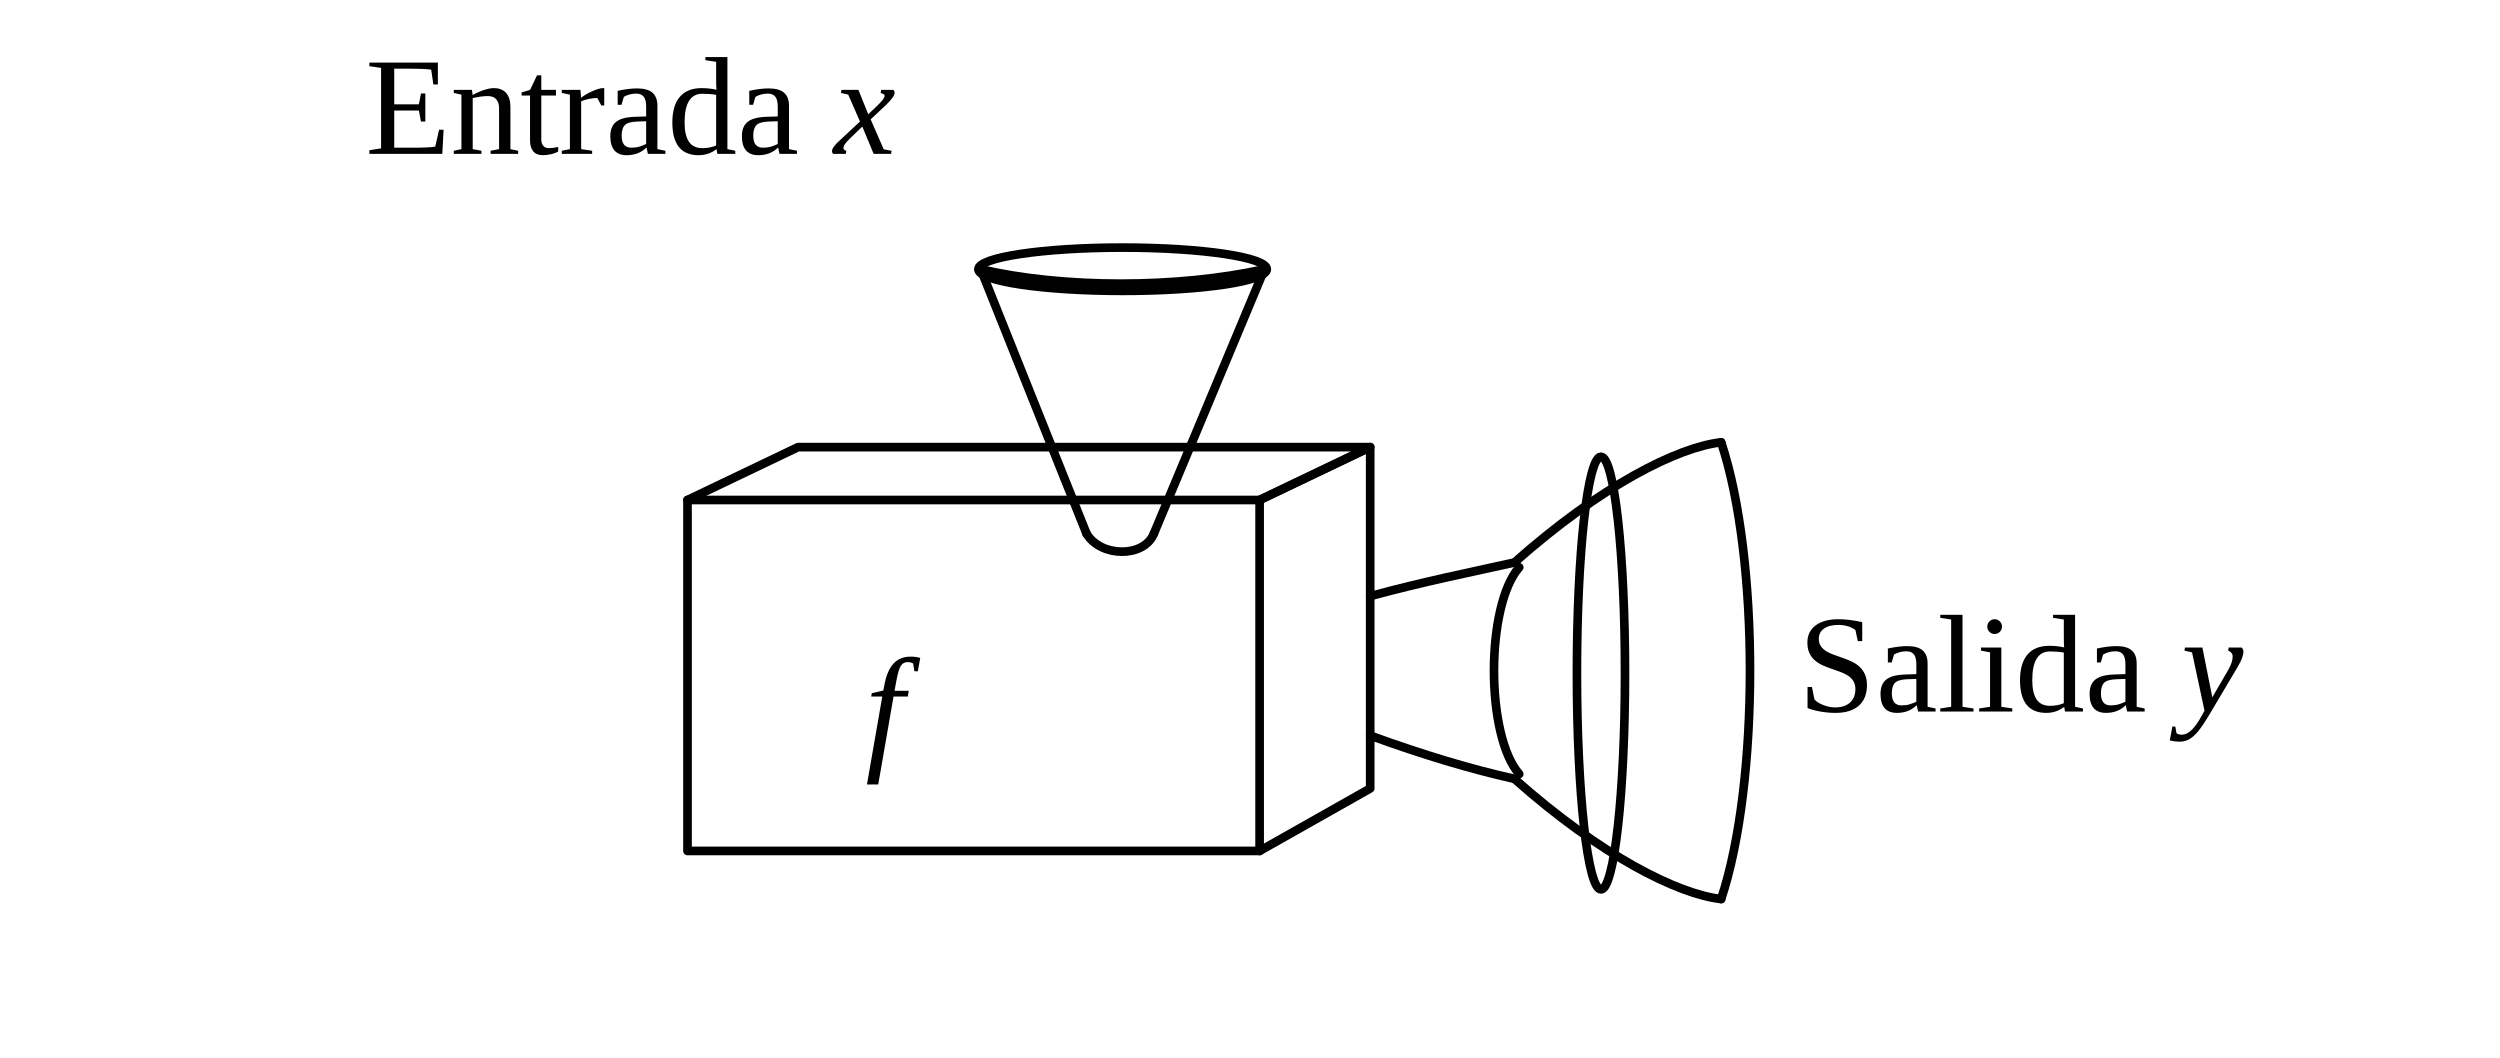
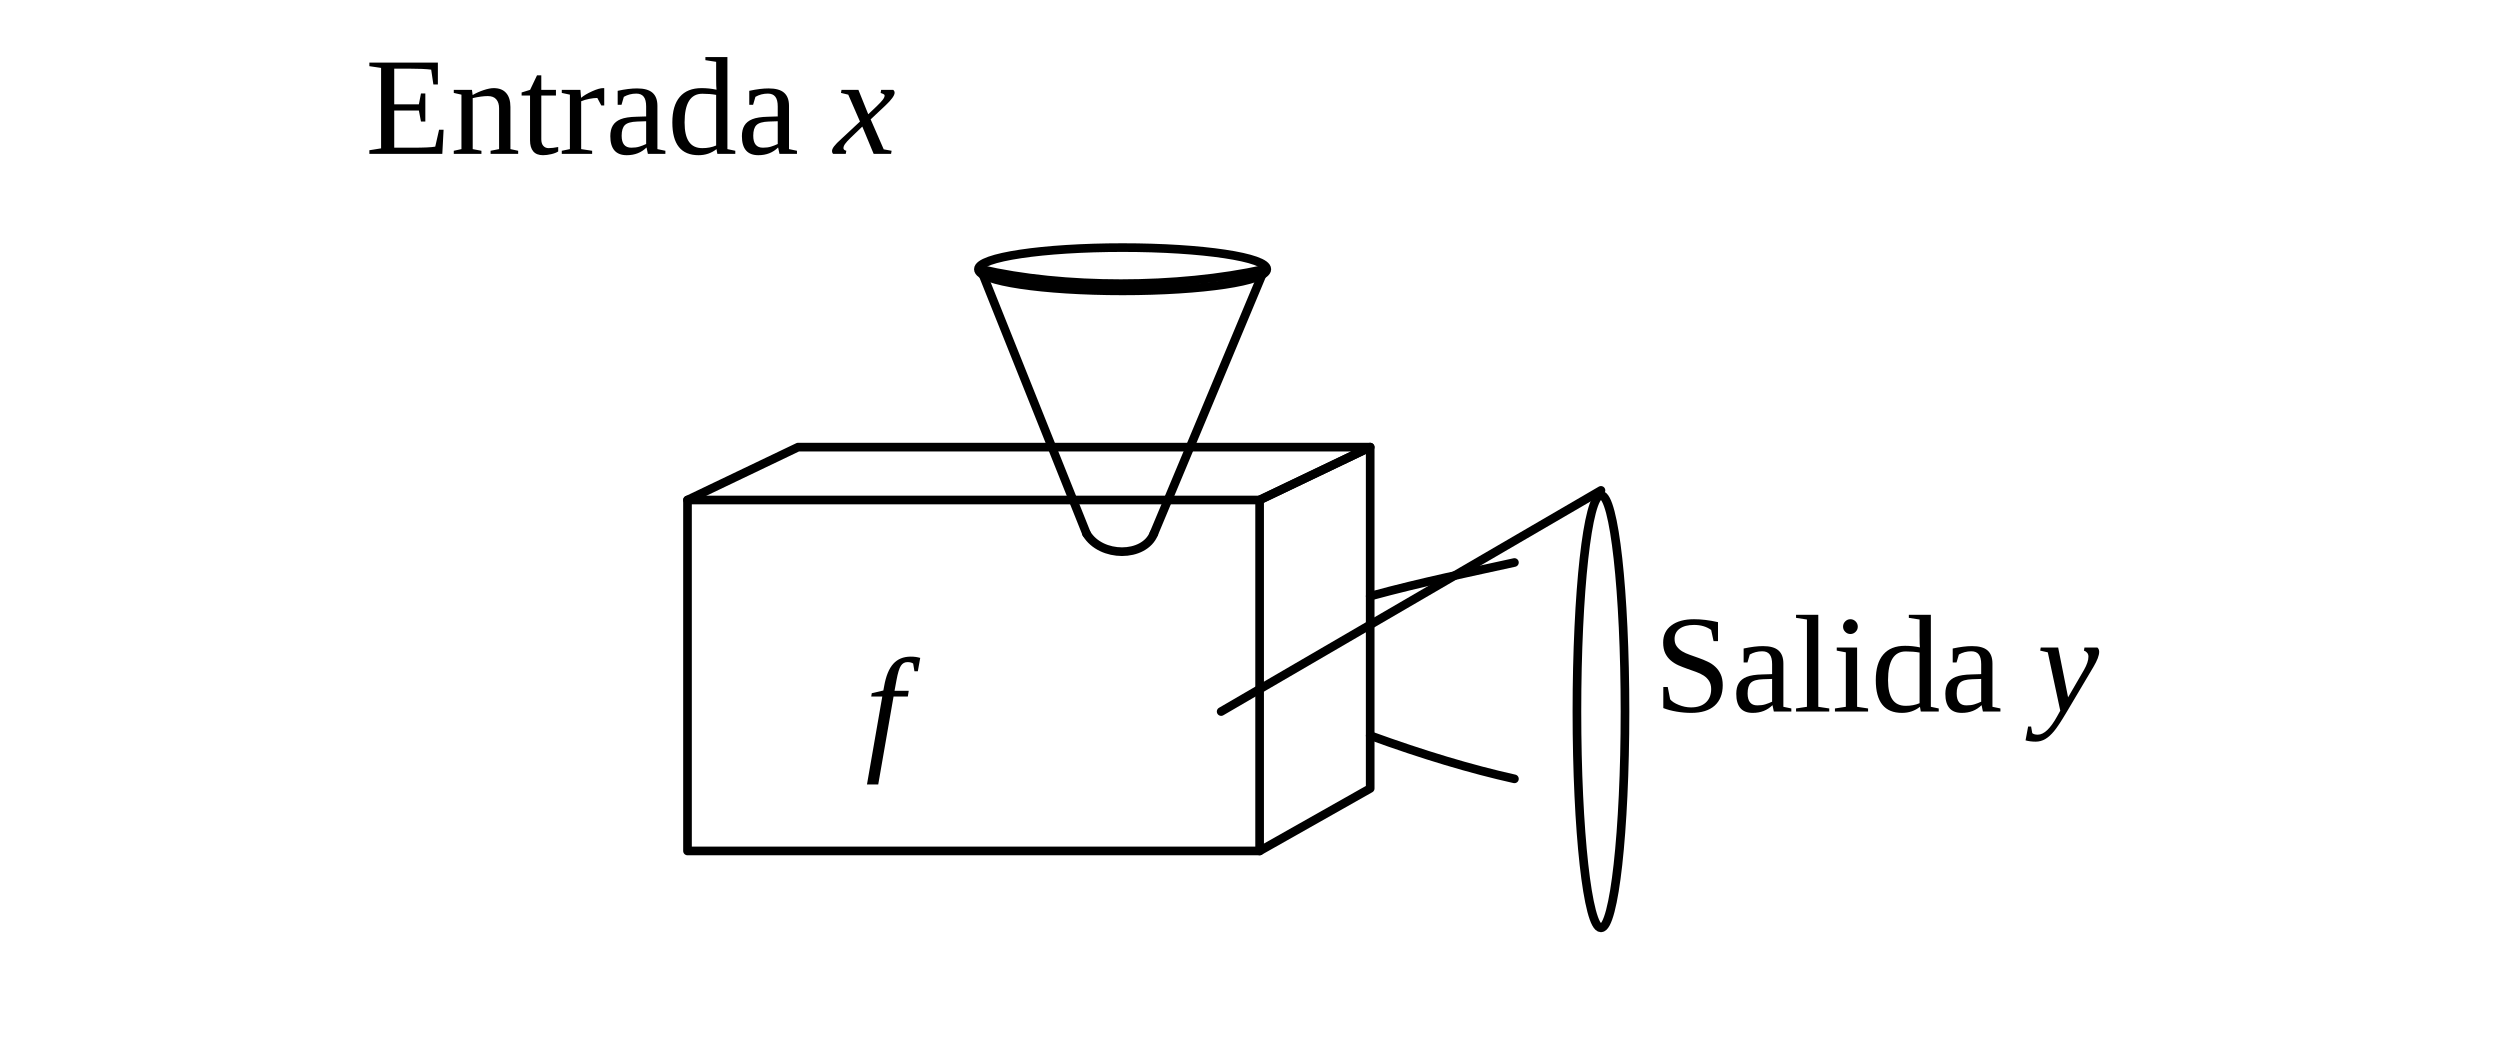
<svg xmlns="http://www.w3.org/2000/svg" width="520" height="220" viewBox="0 0 520 220" role="img" aria-labelledby="titulo desc">
  <style>
    .linea {
      fill: none;
      stroke: #000;
      stroke-width: 1.8;
      stroke-linecap: round;
      stroke-linejoin: round;
    }
    .texto {
      font-family: "Times New Roman", Times, serif;
      fill: #000;
      font-size: 29px;
    }
    .italica {
      font-style: italic;
    }
  </style>
  <text class="texto" x="76" y="32">Entrada <tspan class="italica">x</tspan>
  </text>
  <path class="linea" d="M204 56 C221 60, 245 60, 263 56" />
  <path class="linea" d="M204 56 L226 111" />
  <path class="linea" d="M263 56 L240 111" />
  <path class="linea" d="M226 111 C229 116, 238 116, 240 111" />
  <ellipse class="linea" cx="233.5" cy="56" rx="30" ry="4.5" />
  <path class="linea" d="M143 104 L262 104 L262 177 L143 177 Z" />
  <path class="linea" d="M143 104 L166 93 L285 93 L262 104" />
  <path class="linea" d="M262 104 L285 93 L285 164 L262 177" />
  <text class="texto italica" x="180" y="157" font-size="34">f</text>
  <path class="linea" d="M285 124 C296 121, 306 119, 315 117" />
  <path class="linea" d="M285 153 C296 157, 306 160, 315 162" />
-   <path class="linea" d="M315 117 C333 101, 349 93, 358 92" />
-   <path class="linea" d="M315 162 C333 178, 349 186, 358 187" />
-   <path class="linea" d="M358 92 C366 116, 366 163, 358 187" />
-   <path class="linea" d="M316 118 C309 126, 309 153, 316 161" />
-   <ellipse class="linea" cx="333" cy="140" rx="5" ry="45" />
-   <text class="texto" x="374" y="148">Salida <tspan class="italica">y</tspan>
+   <ellipse class="linea" cx="333" cy="148" rx="5" ry="45" />
+   <path class="linea" d="M254 148 L333 102" />
+   <text class="texto" x="344" y="148">Salida <tspan class="italica">y</tspan>
  </text>
</svg>
